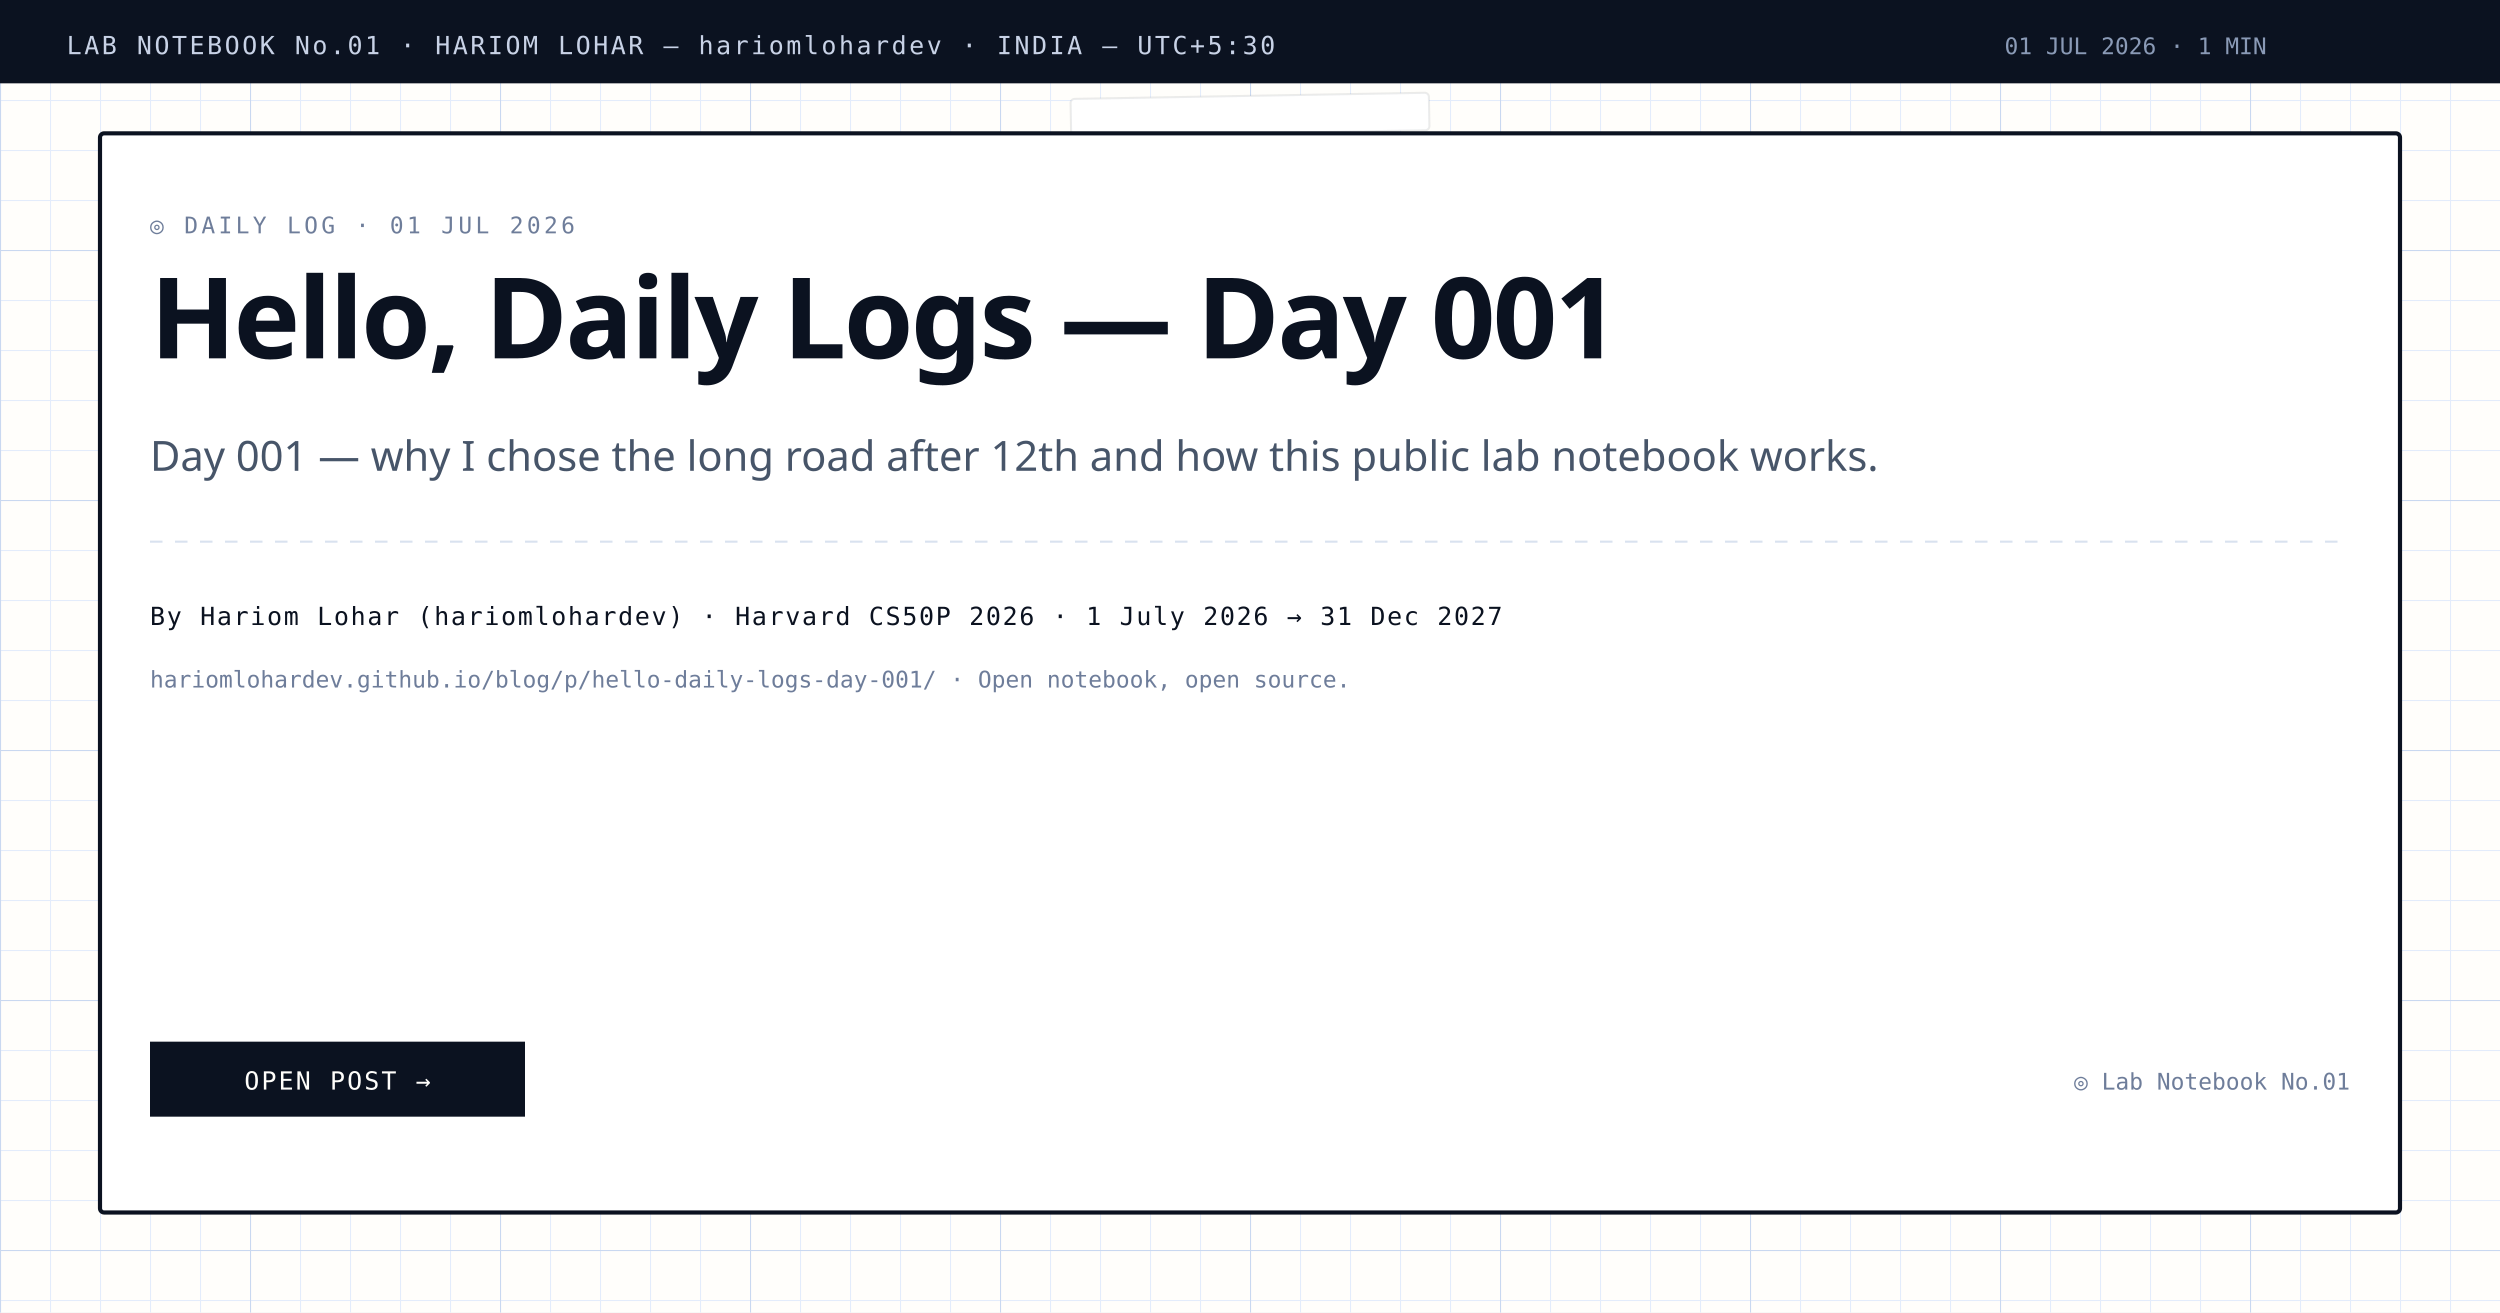
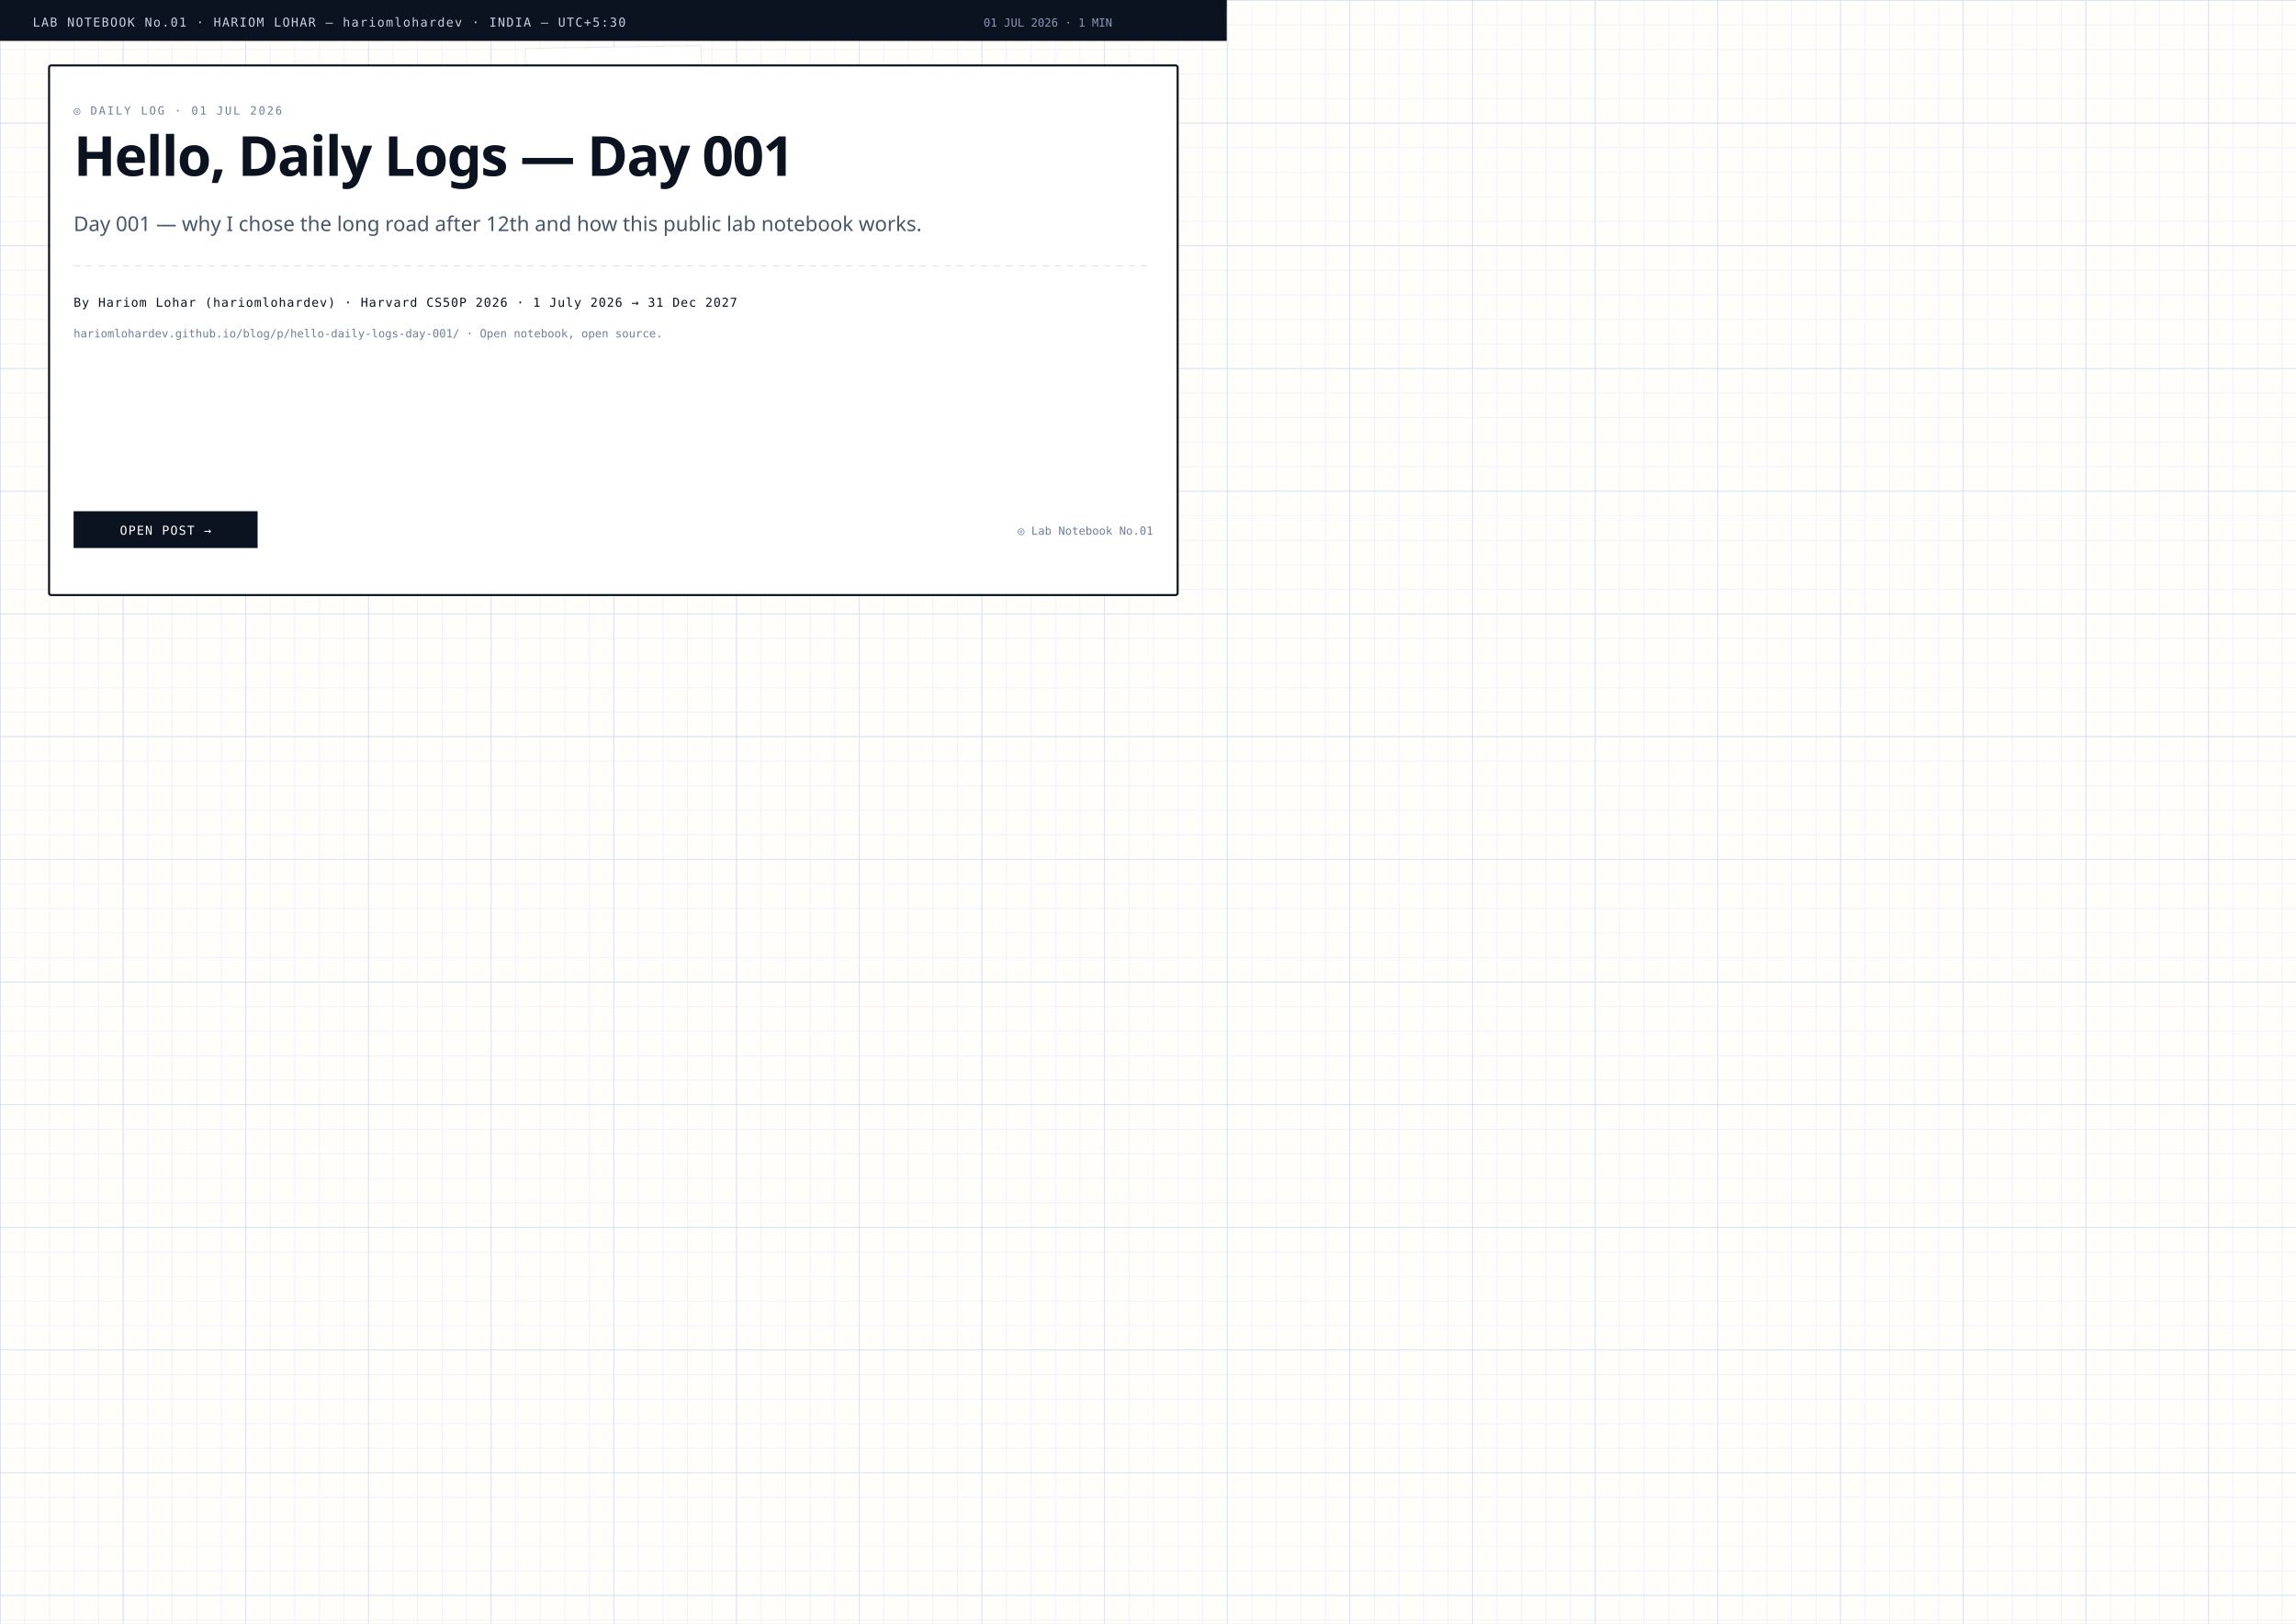
- <svg xmlns="http://www.w3.org/2000/svg" width="1200" height="630" viewBox="0 0 1200 630" role="img" aria-label="Hello, Daily Logs — Day 001">
-   <rect width="1200" height="630" fill="#FFFEFB" />
+ <svg xmlns="http://www.w3.org/2000/svg" width="2246" height="1588" viewBox="0 0 2246 1588" role="img" aria-label="Hello, Daily Logs — Day 001">
+   <rect width="2246" height="1588" fill="#FFFEFB" />
  <defs>
    <pattern id="g" width="24" height="24" patternUnits="userSpaceOnUse">
      <path d="M24 0 H0 V24" fill="none" stroke="#E3ECFB" stroke-width="1" />
    </pattern>
    <pattern id="g2" width="120" height="120" patternUnits="userSpaceOnUse">
      <path d="M120 0 H0 V120" fill="none" stroke="#C9D8F0" stroke-width="1" />
    </pattern>
  </defs>
-   <rect width="1200" height="630" fill="url(#g)" />
-   <rect width="1200" height="630" fill="url(#g2)" />
+   <rect width="2246" height="1588" fill="url(#g)" />
+   <rect width="2246" height="1588" fill="url(#g2)" />
  <rect x="0" y="0" width="1200" height="8" fill="#FFD400" />
  <rect x="0" y="8" width="1200" height="1" fill="#0B1220" opacity="0.12" />
  <rect x="0" y="0" width="1200" height="40" fill="#0B1220" />
  <text x="32" y="26" fill="#C8D2E6" font-family="monospace" font-size="12" letter-spacing="1.2">LAB NOTEBOOK No.01 · HARIOM LOHAR — hariomlohardev · INDIA — UTC+5:30</text>
  <text x="1088" y="26" fill="#8A9AB6" font-family="monospace" font-size="11" text-anchor="end">01 JUL 2026 · 1 MIN</text>
  <rect x="514" y="46" width="172" height="18" rx="2" fill="#FFFFFF" stroke="rgba(11,18,32,0.08)" transform="rotate(-1 600 55)" />
  <rect x="48" y="64" width="1104" height="518" rx="2" fill="#FFFFFF" stroke="#0B1220" stroke-width="2" />
  <text x="72" y="112" fill="#6E7D9A" font-family="monospace" font-size="11" letter-spacing="1.6">◎ DAILY LOG · 01 JUL 2026</text>
  <text x="72" y="172" fill="#0B1220" font-family="sans-serif" font-size="54" font-weight="800" letter-spacing="-1.2">Hello, Daily Logs — Day 001</text>
  <text x="72" y="226" fill="#475569" font-family="sans-serif" font-size="20" letter-spacing="0">Day 001 — why I chose the long road after 12th and how this public lab notebook works.</text>
  <line x1="72" y1="260" x2="1128" y2="260" stroke="#D9E2EF" stroke-width="1" stroke-dasharray="6 6" />
  <text x="72" y="300" fill="#0B1220" font-family="monospace" font-size="12" letter-spacing="0.8">By Hariom Lohar (hariomlohardev) · Harvard CS50P 2026 · 1 July 2026 → 31 Dec 2027</text>
  <text x="72" y="330" fill="#6E7D9A" font-family="monospace" font-size="11">hariomlohardev.github.io/blog/p/hello-daily-logs-day-001/ · Open notebook, open source.</text>
  <rect x="72" y="500" width="180" height="36" fill="#0B1220" />
  <text x="162" y="523" fill="#FFFEFB" font-family="monospace" font-size="12" text-anchor="middle" letter-spacing="1">OPEN POST →</text>
  <text x="1128" y="523" fill="#6E7D9A" font-family="monospace" font-size="11" text-anchor="end">◎ Lab Notebook No.01</text>
</svg>
